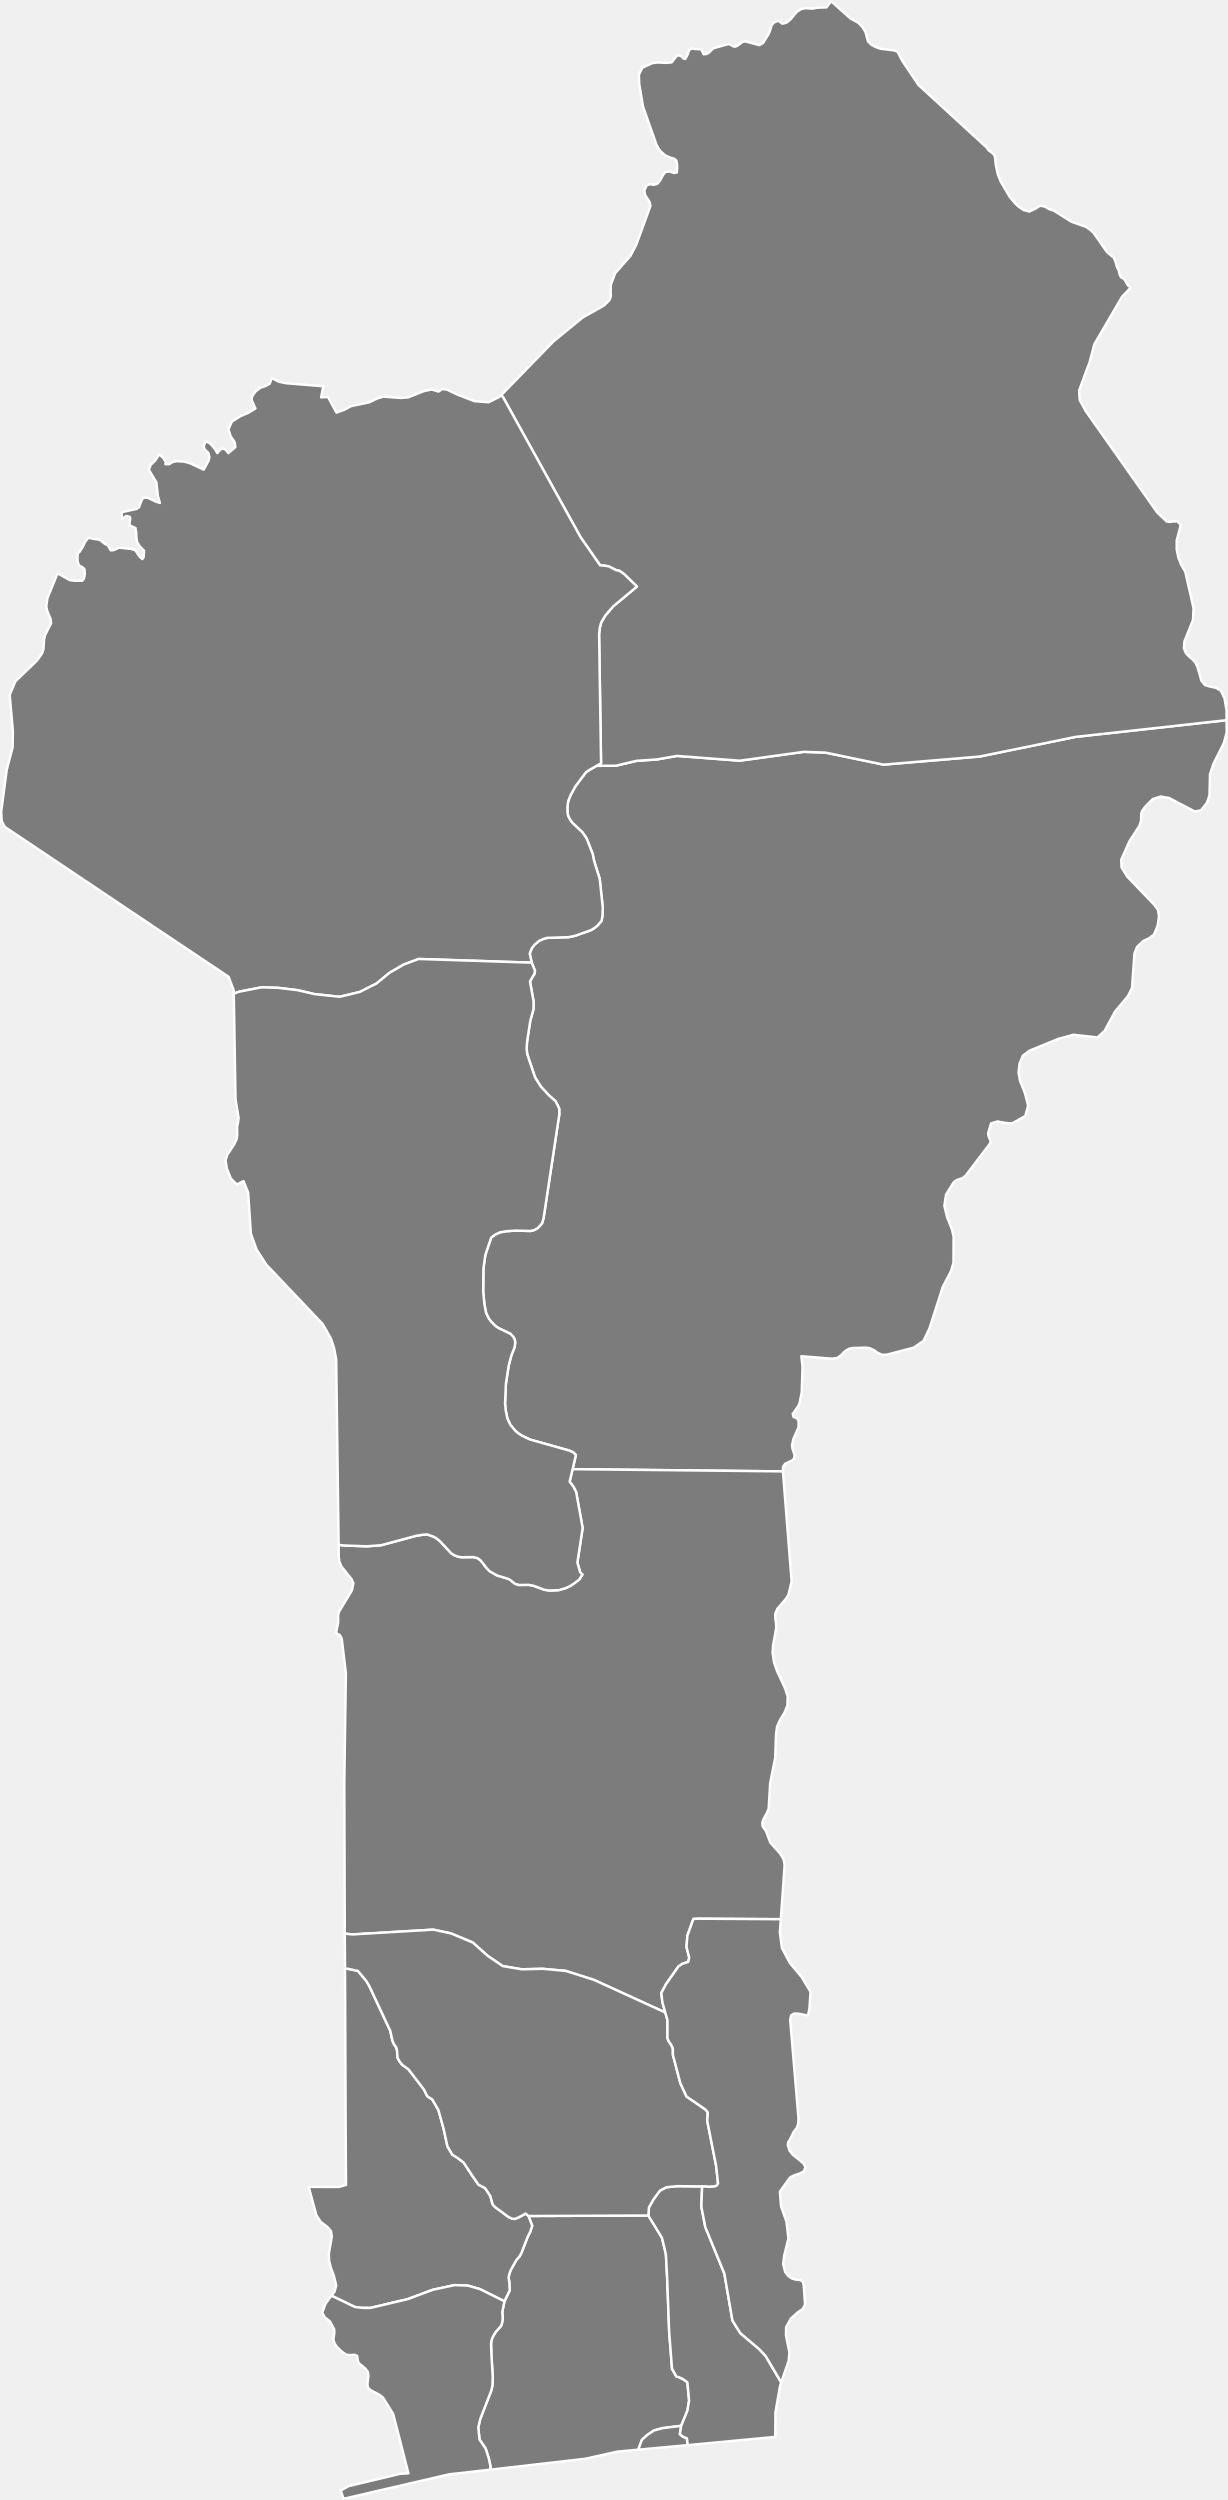
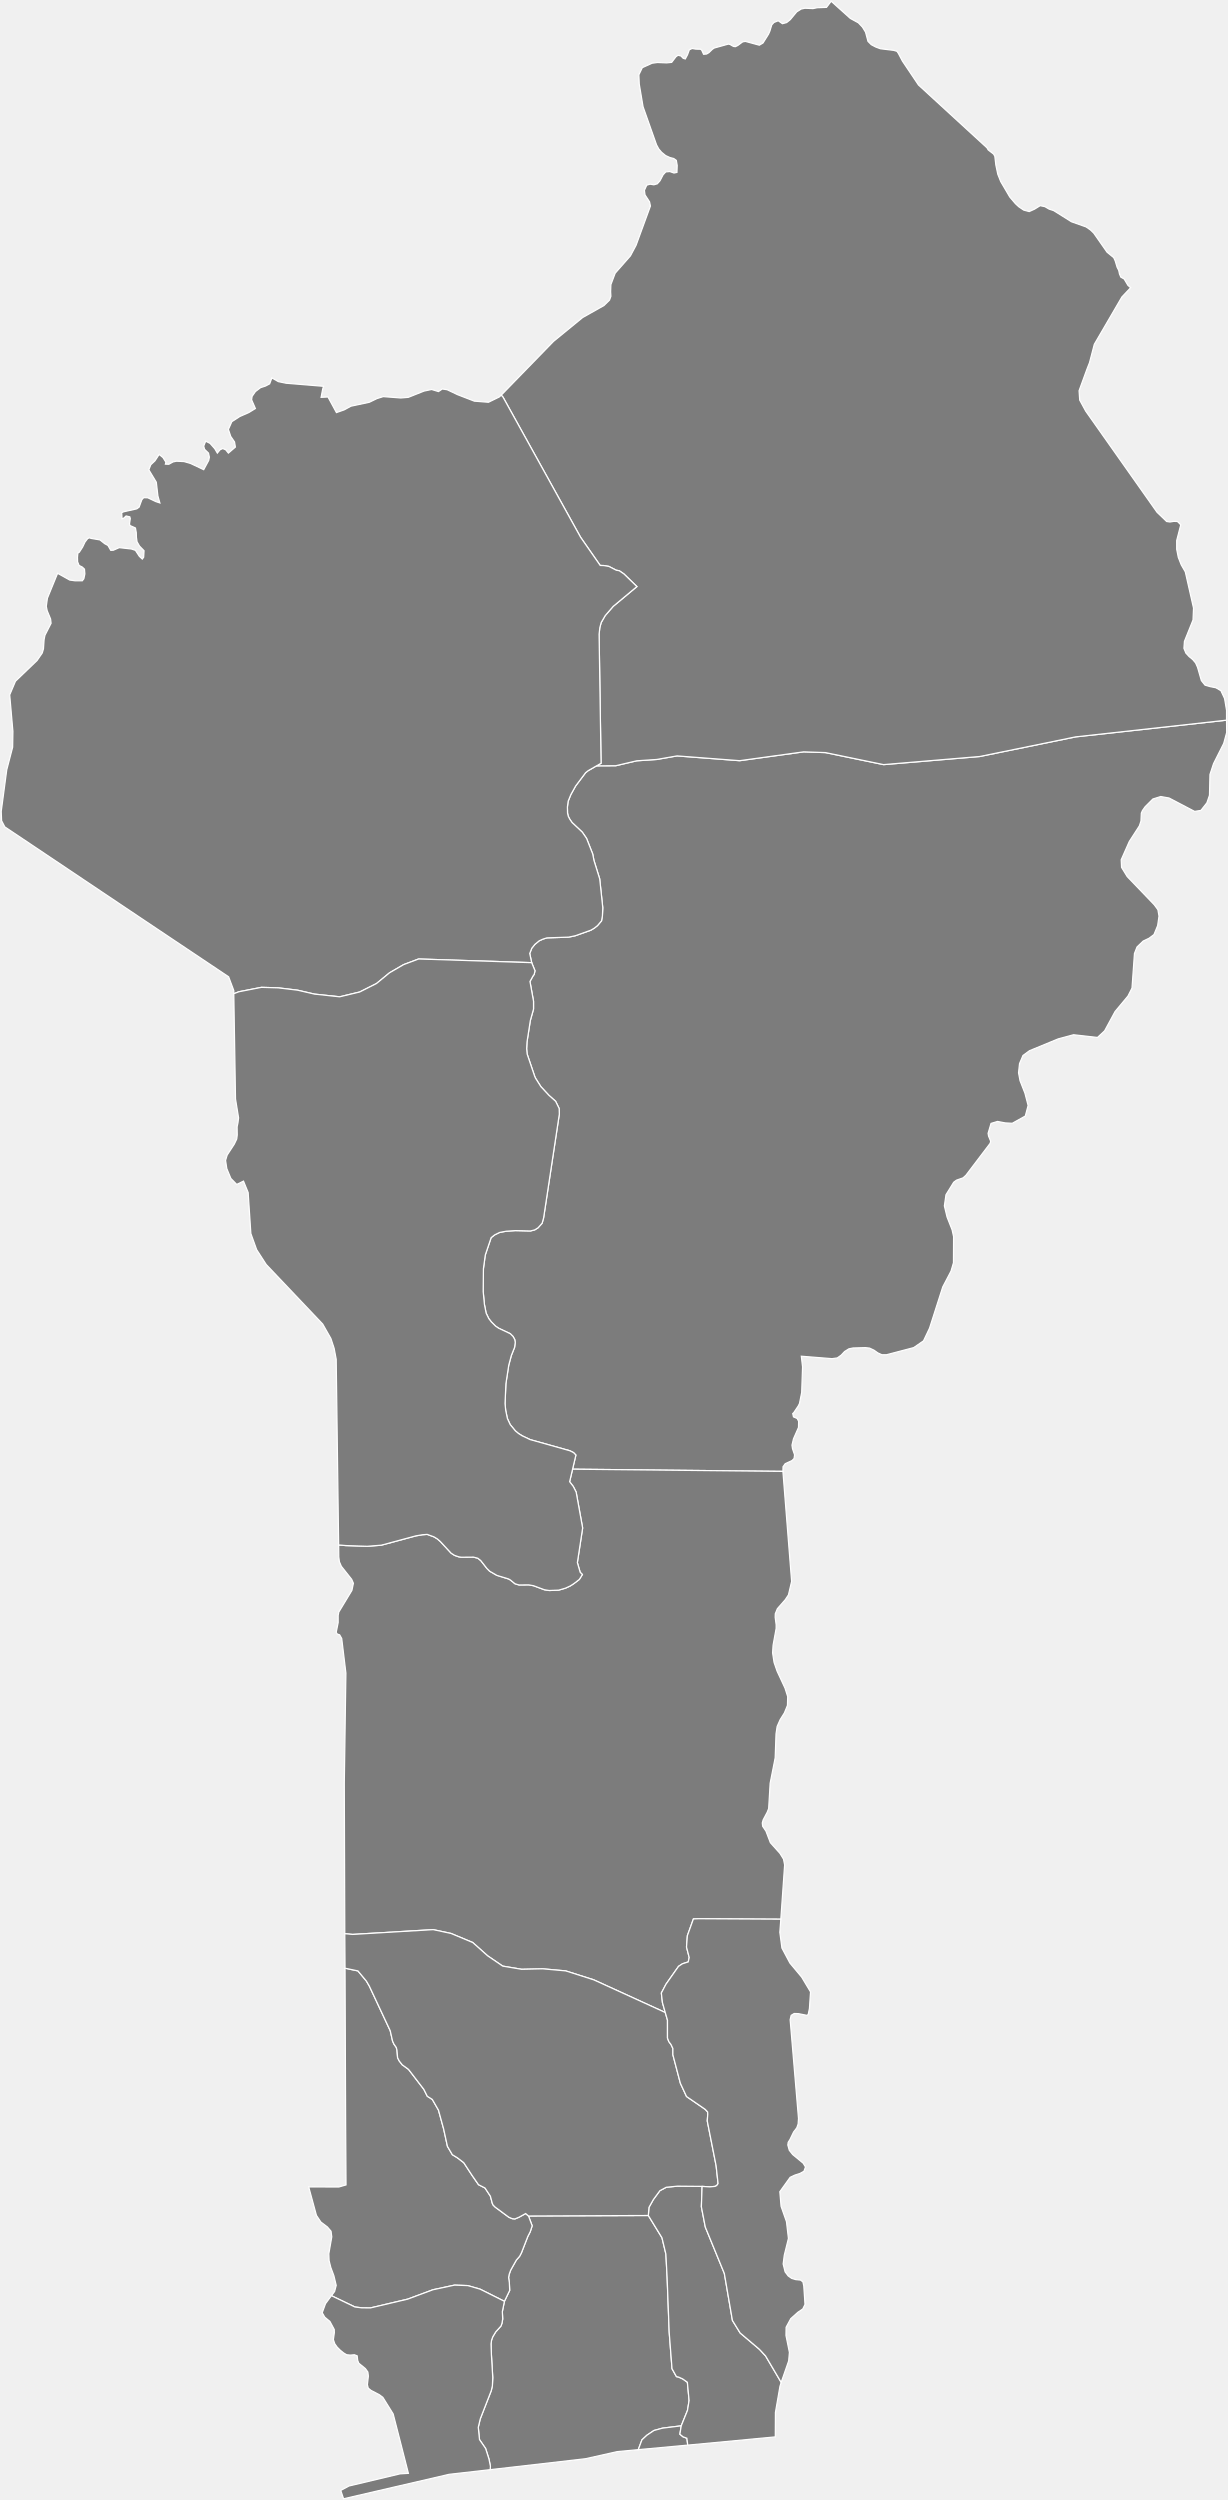
- <svg xmlns="http://www.w3.org/2000/svg" baseprofile="tiny" fill="#7c7c7c" height="2036" stroke="#ffffff" stroke-linecap="round" stroke-linejoin="round" stroke-width="2" version="1.2" viewbox="0 0 1000 2036" width="1000">
+ <svg xmlns="http://www.w3.org/2000/svg" baseprofile="tiny" fill="#7c7c7c" height="2036" stroke="#ffffff" strokeLinecap="round" strokeLinejoin="round" strokeWidth="2" version="1.2" viewbox="0 0 1000 2036" width="1000">
  <path d="M637.6 1198.3l-171.3-1.8 2.7-11.5-1.9-2-3-1.5-32.4-9.1-6.5-3.1-3-1.9-2.5-2.1-4.2-5.1-2.3-5-1.4-6.8-0.5-5.3 0.7-16.2 2.3-15 2.1-7.9 2.7-6.8 0.5-4-0.4-2.3-1.4-2.5-2.2-2.2-9.5-4.5-2.5-1.7-3.5-3.5-2-2.6-2.2-4.5-1.4-7.1-1-10.4 0.2-18.7 1.5-11.1 4.8-14.2 3-2.3 3.9-1.9 5.3-1 7.6-0.5 12.2 0.3 3.5-0.9 2.7-1.7 3.3-3.7 1.2-4.3 12.8-84.5-0.1-4.6-2.9-5.9-5.4-4.8-6.6-7.1-4.3-6.8-0.7-1.5-6.2-18.3-0.4-4.3 0.3-5.6 2.7-17.4 2.6-9.3 0-6.4-2.9-16.1 2.8-5 0.6-0.6 0.7-3.1-2.7-6.6-1.6-7.5 1.7-4.3 2.5-3.1 3.5-2.9 3.1-1.4 3.2-1 17.7-0.6 5.3-1.1 12.9-4.6 2.8-1.7 2.5-2 3.3-3.9 0.7-4 0.3-6.6-2.5-23.5-4.7-15.1-1-5.2-5-12.7-3.5-5.1-8.3-7.8-1.8-2.6-1.3-2.5-0.6-2.6-0.1-5 0.6-4.7 2.2-5.4 3.9-7 8.1-10.8 2-1.6 6.9-4 15.7-0.1 17-4 16.4-1.1 16.5-2.9 51 3.9 52.1-7.2 17.7 0.6 47.4 9.8 78.3-6.6 78.1-16 122.9-13.6 0.1 10.1-2.4 8.8-8.3 16.5-2.9 8.8-0.4 17-2.1 6.1-4.9 6.2-5.1 0.8-20.8-10.9-6.8-1.2-6.4 2-6.3 6.3-2.2 3.1-0.9 2.1-0.3 6.5-1.3 3.9-8.2 12.7-6.6 14.9 0.3 6.2 4.6 7.5 22 22.9 3 4.1 0.9 5.2-1.1 7.7-3 7.3-4 3-4.8 2.3-5 4.8-2.1 5.3-2 28.2-3.3 6.5-10.5 12.6-8.5 15.7-5.8 5.4-19.5-2.2-12.6 3.4-23.3 9.6-5.3 3.9-2.8 6.6-0.8 7.5 1.2 6.4 4 10.2 2.6 10-2.3 8.6-10.6 5.9-5.7-0.3-6.3-1.2-5.3 1.6-2.4 8.1 0.4 2.3 1.7 4.1-0.4 1.7-19.8 26.1-2.4 2.1-5.2 1.8-2.3 1.7-6.3 10.2-1.3 9.1 2.2 9.1 4.1 10.4 1.2 5.5-0.1 21.3-2 6.8-6.7 12.8-10.8 33.7-4.9 10.3-8 5.5-22.1 5.8-3.8 0-3.3-1.5-3.1-2.2-3.6-1.7-3.5-0.4-10 0.3-3.4 0.7-3.5 2.2-2.7 2.9-3.2 2.3-4.3 0.6-25-2 1 8.7-0.7 20.8-1.8 9-1 2-3.7 5.5-0.8 0.7 0.6 2.7 3 1.3 1.2 2.3-0.1 5-4.1 9.3-1.2 5.1 0.4 2.9 1.7 5-0.4 3-1.7 1.7-5.5 2.5-1.8 2.5-0.1 3.8z" id="BEN2169" name="Borgou">
 </path>
  <path d="M998.9 586.5l-122.9 13.6-78.1 16-78.3 6.6-47.4-9.8-17.7-0.6-52.1 7.2-51-3.9-16.5 2.9-16.4 1.1-17 4-15.7 0.1 3.7-2.1-1.6-105.1 0.6-5.4 1.1-4.1 3.3-5.7 6.5-7.5 19.3-16.1-10.6-10.3-3.8-2.6-2.4-0.4-6-3.1-4.1-0.7-3-0.1-16-23-63.1-114-1.5-1.7 42.6-43.8 23.7-19.4 17.4-9.8 4.5-4.4 1.1-3.1-0.2-3.7 0.2-5.8 3.5-9.3 12.4-14.1 4.6-8.6 11.7-32-0.7-3.4-3.7-5.7-0.5-3.7 1.9-4.2 2.7-0.8 3.1 0.5 2.8-0.8 2.2-2.5 2.5-4.8 2.2-2.4 3.3-0.3 3.4 1.2 2.4-0.5 0.2-5.7-0.7-4.1-2.1-1.5-3.1-0.8-3.5-1.6-3.3-2.7-2.3-2.7-1.8-3.3-11-31.1-3.1-18.5-0.3-7.5 2.8-5.8 7.9-3.6 4.4-0.6 7.5 0.3 4.1-0.4 3.5-4.6 1.7-1.2 2.4 0.6 1.8 1.9 1.7 0.5 1.8-3.4 1.5-4.1 2.3-1 3 0.5 3.9 0.1 0.9 0.8 1.5 3.3 2.4-0.2 1.9-1.1 2.9-2.8 1.5-1 11.5-3.2 1.3 0.3 2.8 1.6 1.6 0.2 2-1 3.9-2.9 2.2-0.4 11.4 3.1 3-1.8 4.5-7.2 1.1-2.5 1.5-5 1.8-2 3.5-1.4 3.4 2.4 3.4-0.9 3-2.4 5.2-6.3 3.6-2.3 3.1-0.7 6.6 0.3 3.3-0.7 7.7-0.3 3.8-5 15.6 14 6.6 3.6 3.3 3.5 2.5 4.1 2 7.5 2.7 2.7 3.6 1.9 3.8 1.4 10.8 1.3 2.7 0.8 1.2 1.8 3.2 6.1 13.1 19.5 55.8 51.2 1 1.7 4.4 3.4 1 1.8 0.8 7 1.6 7.6 2.4 6 7.4 12.6 4.6 5.4 2.7 2.5 4 2.7 4.5 1.2 4.4-2 4.5-2.8 3.9 0.8 3.4 2 3.7 1.2 14.5 9.1 11.9 4.2 3.6 2.5 2.6 2.5 10.9 15.6 5.4 4.4 1.2 2.6 1.6 5.3 1.3 2.5 0.6 2.9 1.1 2.6 2.7 1.5 3.1 5.2 2.2 1.9-7.1 7.5-22.5 38.6-3.9 14.9-2 5.1-6.5 17.8 0.5 7.6 4.9 9 58.1 82.4 7.8 7.5 2.7 0.4 3.1-0.5 3 0.1 2.7 2.7-3.3 12.8 0 7.1 1.3 6.6 2.4 6.1 3.3 5.7 6.7 29.5-0.4 9.7-7 17.4-0.4 5.7 1.6 3.9 2.6 2.8 2.9 2.4 2.4 2.8 1.6 3.6 3.1 10.8 3 3.7 4.2 1.2 4.6 0.9 4.1 2.4 3 6.4 1.6 9.6 0 8z" id="BEN2170" name="Alibori">
 </path>
  <path d="M637.6 1198.3l7.1 89.6-2.6 11-2.6 3.9-6.4 7.3-1.7 4.1-0.1 2.9 0.8 6.1 0 3-2.5 13.6-0.4 6.3 1.2 7.8 2.5 7.2 6.4 13.7 2.2 6.9-0.2 7.2-2.5 6.1-3.4 5.4-2.5 5.6-0.9 6-0.7 19.6-4.1 20.7-1.2 20.6-1.2 3-3.3 6.2-0.7 2.5 0.3 2.7 2.7 4 3.6 9.4 7.8 8.7 2.9 4.7 0.9 4.7-3.1 44.2-66.9-0.4-4.3 0.2-4.9 13.6-0.7 9.3 2.2 8.5-0.8 3.6-4.7 1.5-3.2 2.1-10.2 14.5-3.8 7.2 0.9 7.8 2.3 8.1-58.2-26.6-22.9-7.3-18.8-1.7-17.1 0.4-15.4-2.6-12.3-8.4-12.1-10.8-17.7-7.4-14.5-3.1-65.6 3.9-6.4-0.6-0.4-122.5 1.3-89.7-3.4-28.2-1.7-3-1.9-0.6-0.9-1.4 1.6-8 0-5.7 0.5-2.8 10.7-17.7 1.2-5.8-1.4-3.2-8.4-10.6-1.6-3.7-0.5-3.9-0.1-9.8 5.8 0.5 17.5 0.6 11.4-0.9 28.2-7.6 5.3-0.9 3.9-0.3 5.5 2 2.8 1.7 2.4 2.1 8.8 9.5 2.8 1.8 3.5 1.2 2 0.3 9.9-0.1 3.5 0.9 2.5 2 4.9 6.3 2.3 2.3 5.9 3.4 9.5 2.9 1.4 0.8 3.8 3.1 3.3 1 7.9-0.1 3.9 0.7 8.9 3.3 3.9 0.6 7.7-0.3 5.5-1.6 3.9-1.8 2.8-1.8 4.6-3.5 2.5-4-1.8-1.8-2.3-7.9 4.3-28.2-5.3-29.3-2.3-4.5-3-3.9 2.4-10.2 171.3 1.8z" id="BEN2171" name="Collines">
 </path>
  <path d="M554.8 1975.6l-15.3 1.9-6.9 1.9-5.7 3.8-4.1 3.8-3 8-17.1 1.6-26 5.8-77.5 8.9 0.2-2.8-1.2-5.9-2.7-8.5-5-7.3-1-10 1.6-6.8 9-23.1 0.9-3.9 0.3-6.7-1.1-18.5-0.3-8.9 0.4-3 1-2.8 2.4-4 4.3-4.8 0.8-2.2 0.6-3.5-0.3-6 1.7-8.4 4.3-8.9-0.3-6.4-0.6-4.1 0.5-2.7 1.2-3.3 4.6-8.2 2.7-3.1 1.5-2.9 5.1-13.1 2-3.9 1.6-4.9-3-8 97.6-0.4 11.1 18.1 3.2 13.3 1 18.9 1.7 44.8 2.3 29.7 3.6 6.4 1.8 0.4 3.3 1.5 3.8 2.7 1.4 14.9-1.3 8-5.1 12.6z" id="BEN2174" name="Atlantique">
 </path>
  <path d="M560.1 1991.3l-40.3 3.7 3-8 4.1-3.8 5.7-3.8 6.9-1.9 15.3-1.9-1.1 6.8 2.5 2.1 3.2 1.2 0.7 5.6z" id="BEN2175" name="Littoral">
 </path>
  <path d="M430.4 1804.7l3 8-1.6 4.9-2 3.9-5.1 13.1-1.5 2.9-2.7 3.1-4.6 8.2-1.2 3.3-0.5 2.7 0.6 4.1 0.3 6.4-4.3 8.9-19.8-9.9-10-2.9-10.8-0.4-17.7 3.8-20.4 7.6-30.5 7.2-7.1-0.1-5.5-0.7-19.1-9.2 2.6-3.4 1.3-5-1.9-7.9-2.5-6.7-1.4-5.6-0.2-5.6 2.4-13.7-0.6-4.6-3-3.5-5.3-4-3.6-5.4-6.3-23.2 24.5 0.1 5.9-1.7-0.3-48-0.5-128.5 10.5 2.2 6.9 8.3 2.4 4.1 17 36.3 1.9 8.4 1.1 2.5 1.9 2.7 0.6 2.2 0.5 6.2 1.3 2.6 2.5 3.2 5.1 3.7 12.5 16.3 2.8 5.6 4.1 2.6 5 8.7 4.2 15.3 3.1 14.2 4 6.8 4.1 2.5 5.2 4 6.8 10.4 5.2 7.5 5.3 2.7 4.4 6.7 1.5 5.7 0.7 1.5 1.7 1.7 11.1 8.2 2.8 1.2 2.1 0.2 3.4-1.4 5.4-3 2.3 2z" id="BEN2176" name="Kouffo">
 </path>
  <path d="M571.8 1780.6l-0.6 16.6 3.2 16.5 15.5 37.8 6.6 38.3 6.3 10.2 15.7 13.3 5 5.4 12.7 21.5-1 3.2-3.7 21.3-0.1 19.9-71.3 6.7-0.7-5.6-3.2-1.2-2.5-2.1 1.1-6.8 5.1-12.6 1.3-8-1.4-14.9-3.8-2.7-3.3-1.5-1.8-0.4-3.6-6.4-2.3-29.7-1.7-44.8-1-18.9-3.2-13.3-11.1-18.1 0.5-6.6 3.6-6.4 5.3-7.2 5.2-2.8 9.1-0.9 20.1 0.2z" id="BEN2177" name="Ouémé">
 </path>
  <path d="M541.8 1639l1.8 6.2 0 14.6 1.1 2.9 1.8 2.4 1.5 3.2 0 5.1 6.1 23.2 5 10.8 15.3 10.5 1.9 2.1 0.1 1.8-0.4 5.5 7.2 36.4 1.6 14.6-1.1 1.6-1.4 0.7-4.3 0.4-6.2-0.4-20.1-0.2-9.1 0.9-5.2 2.8-5.3 7.2-3.6 6.4-0.5 6.6-97.6 0.4-2.3-2-5.4 3-3.4 1.4-2.1-0.2-2.8-1.2-11.1-8.2-1.7-1.7-0.7-1.5-1.5-5.7-4.4-6.7-5.3-2.7-5.2-7.5-6.8-10.4-5.2-4-4.1-2.5-4-6.8-3.1-14.2-4.2-15.3-5-8.7-4.1-2.6-2.8-5.6-12.5-16.3-5.1-3.7-2.5-3.2-1.3-2.6-0.5-6.2-0.6-2.2-1.9-2.7-1.1-2.5-1.9-8.4-17-36.3-2.4-4.1-6.9-8.3-10.5-2.2-0.2-28.1 6.4 0.6 65.6-3.9 14.5 3.1 17.7 7.4 12.1 10.8 12.3 8.4 15.4 2.6 17.1-0.4 18.8 1.7 22.9 7.3 58.2 26.6z" id="BEN2178" name="Zou">
 </path>
  <path d="M635.9 1563l-0.8 10.7 1.7 12.8 6.5 12.2 9.6 11.5 7.2 12-0.9 13.6-1 4.8-1 0.7-7-1.4-3.4-0.1-2.5 1.5-0.8 3.6 6.8 80.4-0.3 4.5-1.1 3.1-2.6 3.4-3 6.2-1.4 2.2-0.3 2.2 1.2 4.3 2.8 3.5 8.5 7 1.9 3.1-1.3 3.5-3.3 1.8-4.1 1.3-3.8 1.8-8.4 11.7 1 11.9 4.4 12.5 1.6 13.7-3.4 13.7-0.9 7.1 1.6 6.4 2.5 3.3 2.8 2 3.3 1 4 0.4 1.9 1.5 0.7 3.3 1 15-1.8 3.7-4 2.7-5.8 5.2-3.8 7-0.1 6.7 2.8 13.8-0.6 6.9-6.1 17.5-12.7-21.5-5-5.4-15.7-13.3-6.3-10.2-6.6-38.3-15.5-37.8-3.2-16.5 0.6-16.6 6.2 0.4 4.3-0.4 1.4-0.7 1.1-1.6-1.6-14.6-7.2-36.4 0.4-5.5-0.1-1.8-1.9-2.1-15.3-10.5-5-10.8-6.1-23.2 0-5.1-1.5-3.2-1.8-2.4-1.1-2.9 0-14.6-1.8-6.2-2.3-8.1-0.9-7.8 3.8-7.2 10.2-14.5 3.2-2.1 4.7-1.5 0.8-3.6-2.2-8.5 0.7-9.3 4.9-13.6 4.3-0.2 66.9 0.4z" id="BEN2179" name="Plateau">
 </path>
  <path d="M410.8 1874.2l-1.7 8.4 0.3 6-0.6 3.5-0.8 2.2-4.3 4.8-2.4 4-1 2.8-0.4 3 0.3 8.9 1.1 18.5-0.3 6.7-0.9 3.9-9 23.1-1.6 6.8 1 10 5 7.3 2.7 8.5 1.2 5.9-0.2 2.8-33.5 3.8-85.9 19.9-2.3-6.8 6.7-3.6 41.6-9.9 6.8-0.4-6.1-23.9-6.3-24.5-8.4-13.5-2.8-2.1-6.9-3.6-2.2-1.8-0.7-2.8 0.8-7-0.4-3.3-2-2.8-5.4-4.4-0.9-2.3-0.4-3.7-2.3-0.9-3.2 0.3-3.1-0.3-2.5-1.5-2.7-2.2-2.6-2.6-1.9-2.7-1.1-3.3 0.8-5.8-0.1-2.5-3.5-6.5-4.2-3.5-2.1-3.6 2.7-7.4 4.8-6.5 19.1 9.2 5.5 0.7 7.1 0.1 30.5-7.2 20.4-7.6 17.7-3.8 10.8 0.4 10 2.9 19.8 9.9z" id="BEN2180" name="Mono">
 </path>
  <path d="M408.2 321.8l1.5 1.7 63.1 114 16 23 3 0.1 4.1 0.7 6 3.1 2.4 0.4 3.8 2.6 10.6 10.3-19.3 16.1-6.5 7.5-3.3 5.7-1.1 4.1-0.6 5.4 1.6 105.1-3.7 2.1-6.9 4-2 1.6-8.1 10.8-3.9 7-2.2 5.4-0.6 4.7 0.1 5 0.6 2.6 1.3 2.5 1.8 2.6 8.3 7.8 3.5 5.1 5 12.7 1 5.2 4.7 15.1 2.5 23.5-0.3 6.6-0.7 4-3.3 3.9-2.5 2-2.8 1.7-12.9 4.6-5.3 1.1-17.7 0.6-3.2 1-3.1 1.4-3.5 2.9-2.5 3.1-1.7 4.3 1.6 7.5-92.1-3-12.2 4.6-11.4 6.6-10.7 8.8-13.7 6.9-16.3 3.9-20.5-2.2-13.8-3.2-15.8-1.9-13.6-0.4-18.4 3.6-4.1 1.6 0-2.6-4.2-11.2-80.7-54-77.1-51.7-24.5-16.4-2.6-5-0.3-7.6 4.5-33.9 4.8-18.4 0.2-12.9-2.6-29.7 4.7-11.1 17.6-16.9 4.2-6.1 1-3.4 0.5-7.5 0.7-3.5 5-9.8-0.4-3.5-2.8-6.8-0.7-3.5 0.9-6.6 8.3-20.3 9.9 5.5 4.4 0.6 5.8 0 1.3-1.7 0.8-3.9-0.3-3.9-1.8-1.7-2.6-1.3-1.2-3-0.1-3.7 0.3-3.3 1.2-0.8 2.7-4.2 1.9-4 2.2-2.9 1.4-0.6 1.5 0.5 7.1 1.2 3.9 3.1 2.6 1.4 2.3 4 2.1-0.1 4.8-2.1 9.9 1.1 3.3 1.1 3.2 4.9 2.4 2.2 1.1-1.5 0.3-5.3-3.7-3.8-2-3.5-0.5-3.6-0.1-3.7-0.7-3.9-4.6-2.1-0.2-1.5 0.6-4.1-0.4-1.4-3-0.7-2.1 1.9-1.2 0.4-0.3-5 1.6-0.7 10.7-2.4 1.9-1.4 2.2-6 1.5-1.7 3.4 0.1 6.5 3.1 3.3 1.1-1.6-5.7-1.3-11.2-6.1-10.1 1.6-4.1 3.4-3.2 3.4-5.2 3.1 2.5 2.4 3.8-0.4 1.6 2.8 0.1 3.4-1.9 2.8-0.6 6.2 0.3 5.2 1.5 10.8 5.1 4.1-7.6 0.5-2.6-0.7-3.3-3.2-3.1-0.7-2.6 1.6-4 3.6 1.8 3.8 4.3 2.1 3.6 2.2-2.7 2.2-1 2.4 1 2.2 2.7 5.7-4.9-0.7-4.2-3.1-4.5-1.9-5.7 2.8-6.3 6.5-4.2 7.3-3.2 5.4-3.3-3.1-7.1 0.4-2.8 2.7-3.9 4.2-3.2 4-1.3 3.4-1.8 1.8-4.8 5.3 3 6.3 1.3 30.5 2.5-0.7 2.2-1.3 6.8 5.6-0.3 6.9 12.7 6.3-2.2 5.5-3 15-3.2 6.2-3 5.1-1.6 14.3 1.1 6.1-0.5 12.8-5.1 6.2-1.3 5.6 1.7 3.1-2.1 4 0.6 8.4 4 13.7 5.3 11.5 0.9 8.8-4.3 1.6-1.5z" id="BEN2181" name="Atakora">
 </path>
  <path d="M433 784l2.7 6.6-0.7 3.1-0.6 0.6-2.8 5 2.9 16.1 0 6.4-2.6 9.3-2.7 17.4-0.3 5.6 0.4 4.3 6.2 18.3 0.7 1.5 4.3 6.8 6.6 7.1 5.4 4.8 2.9 5.9 0.1 4.6-12.8 84.5-1.2 4.3-3.3 3.7-2.7 1.7-3.5 0.9-12.2-0.3-7.6 0.5-5.3 1-3.9 1.9-3 2.3-4.8 14.2-1.5 11.1-0.2 18.7 1 10.4 1.4 7.1 2.2 4.5 2 2.6 3.5 3.5 2.5 1.7 9.5 4.5 2.2 2.2 1.4 2.5 0.4 2.3-0.5 4-2.7 6.8-2.1 7.9-2.3 15-0.7 16.2 0.5 5.3 1.4 6.8 2.3 5 4.2 5.1 2.5 2.1 3 1.9 6.5 3.1 32.4 9.1 3 1.5 1.9 2-2.7 11.5-2.4 10.2 3 3.9 2.3 4.5 5.3 29.3-4.3 28.2 2.3 7.9 1.8 1.8-2.5 4-4.6 3.5-2.8 1.8-3.9 1.8-5.5 1.6-7.7 0.3-3.9-0.6-8.9-3.3-3.9-0.7-7.9 0.1-3.3-1-3.8-3.1-1.4-0.8-9.5-2.9-5.9-3.4-2.3-2.3-4.9-6.3-2.5-2-3.5-0.9-9.9 0.1-2-0.3-3.5-1.2-2.8-1.8-8.8-9.5-2.4-2.1-2.8-1.7-5.5-2-3.9 0.3-5.3 0.9-28.2 7.6-11.4 0.9-17.5-0.6-5.8-0.5-0.6-43.9-1.4-107.3-1.7-9-2.6-7.9-6.7-11.8-46-48.5-7.8-12.1-4.7-13.1-2.2-33.4-3.8-9.3-5.5 2.7-4.8-4.9-3.3-8-1-6.7 1.3-4.3 5.8-8.9 2-4.2 0.4-3.3-0.1-6.6 0.7-3.3 0.5-4-2.5-15.4-1-61.5-0.4-24.2 4.1-1.6 18.4-3.6 13.6 0.4 15.8 1.9 13.8 3.2 20.5 2.2 16.3-3.9 13.7-6.9 10.7-8.8 11.4-6.6 12.2-4.6 92.1 3z" id="BEN2182" name="Donga">
 </path>
  <circle cx="805.6" cy="858.1" id="0">
 </circle>
  <circle cx="924.4" cy="526.6" id="1">
 </circle>
  <circle cx="51.2" cy="563.2" id="2">
 </circle>
</svg>
